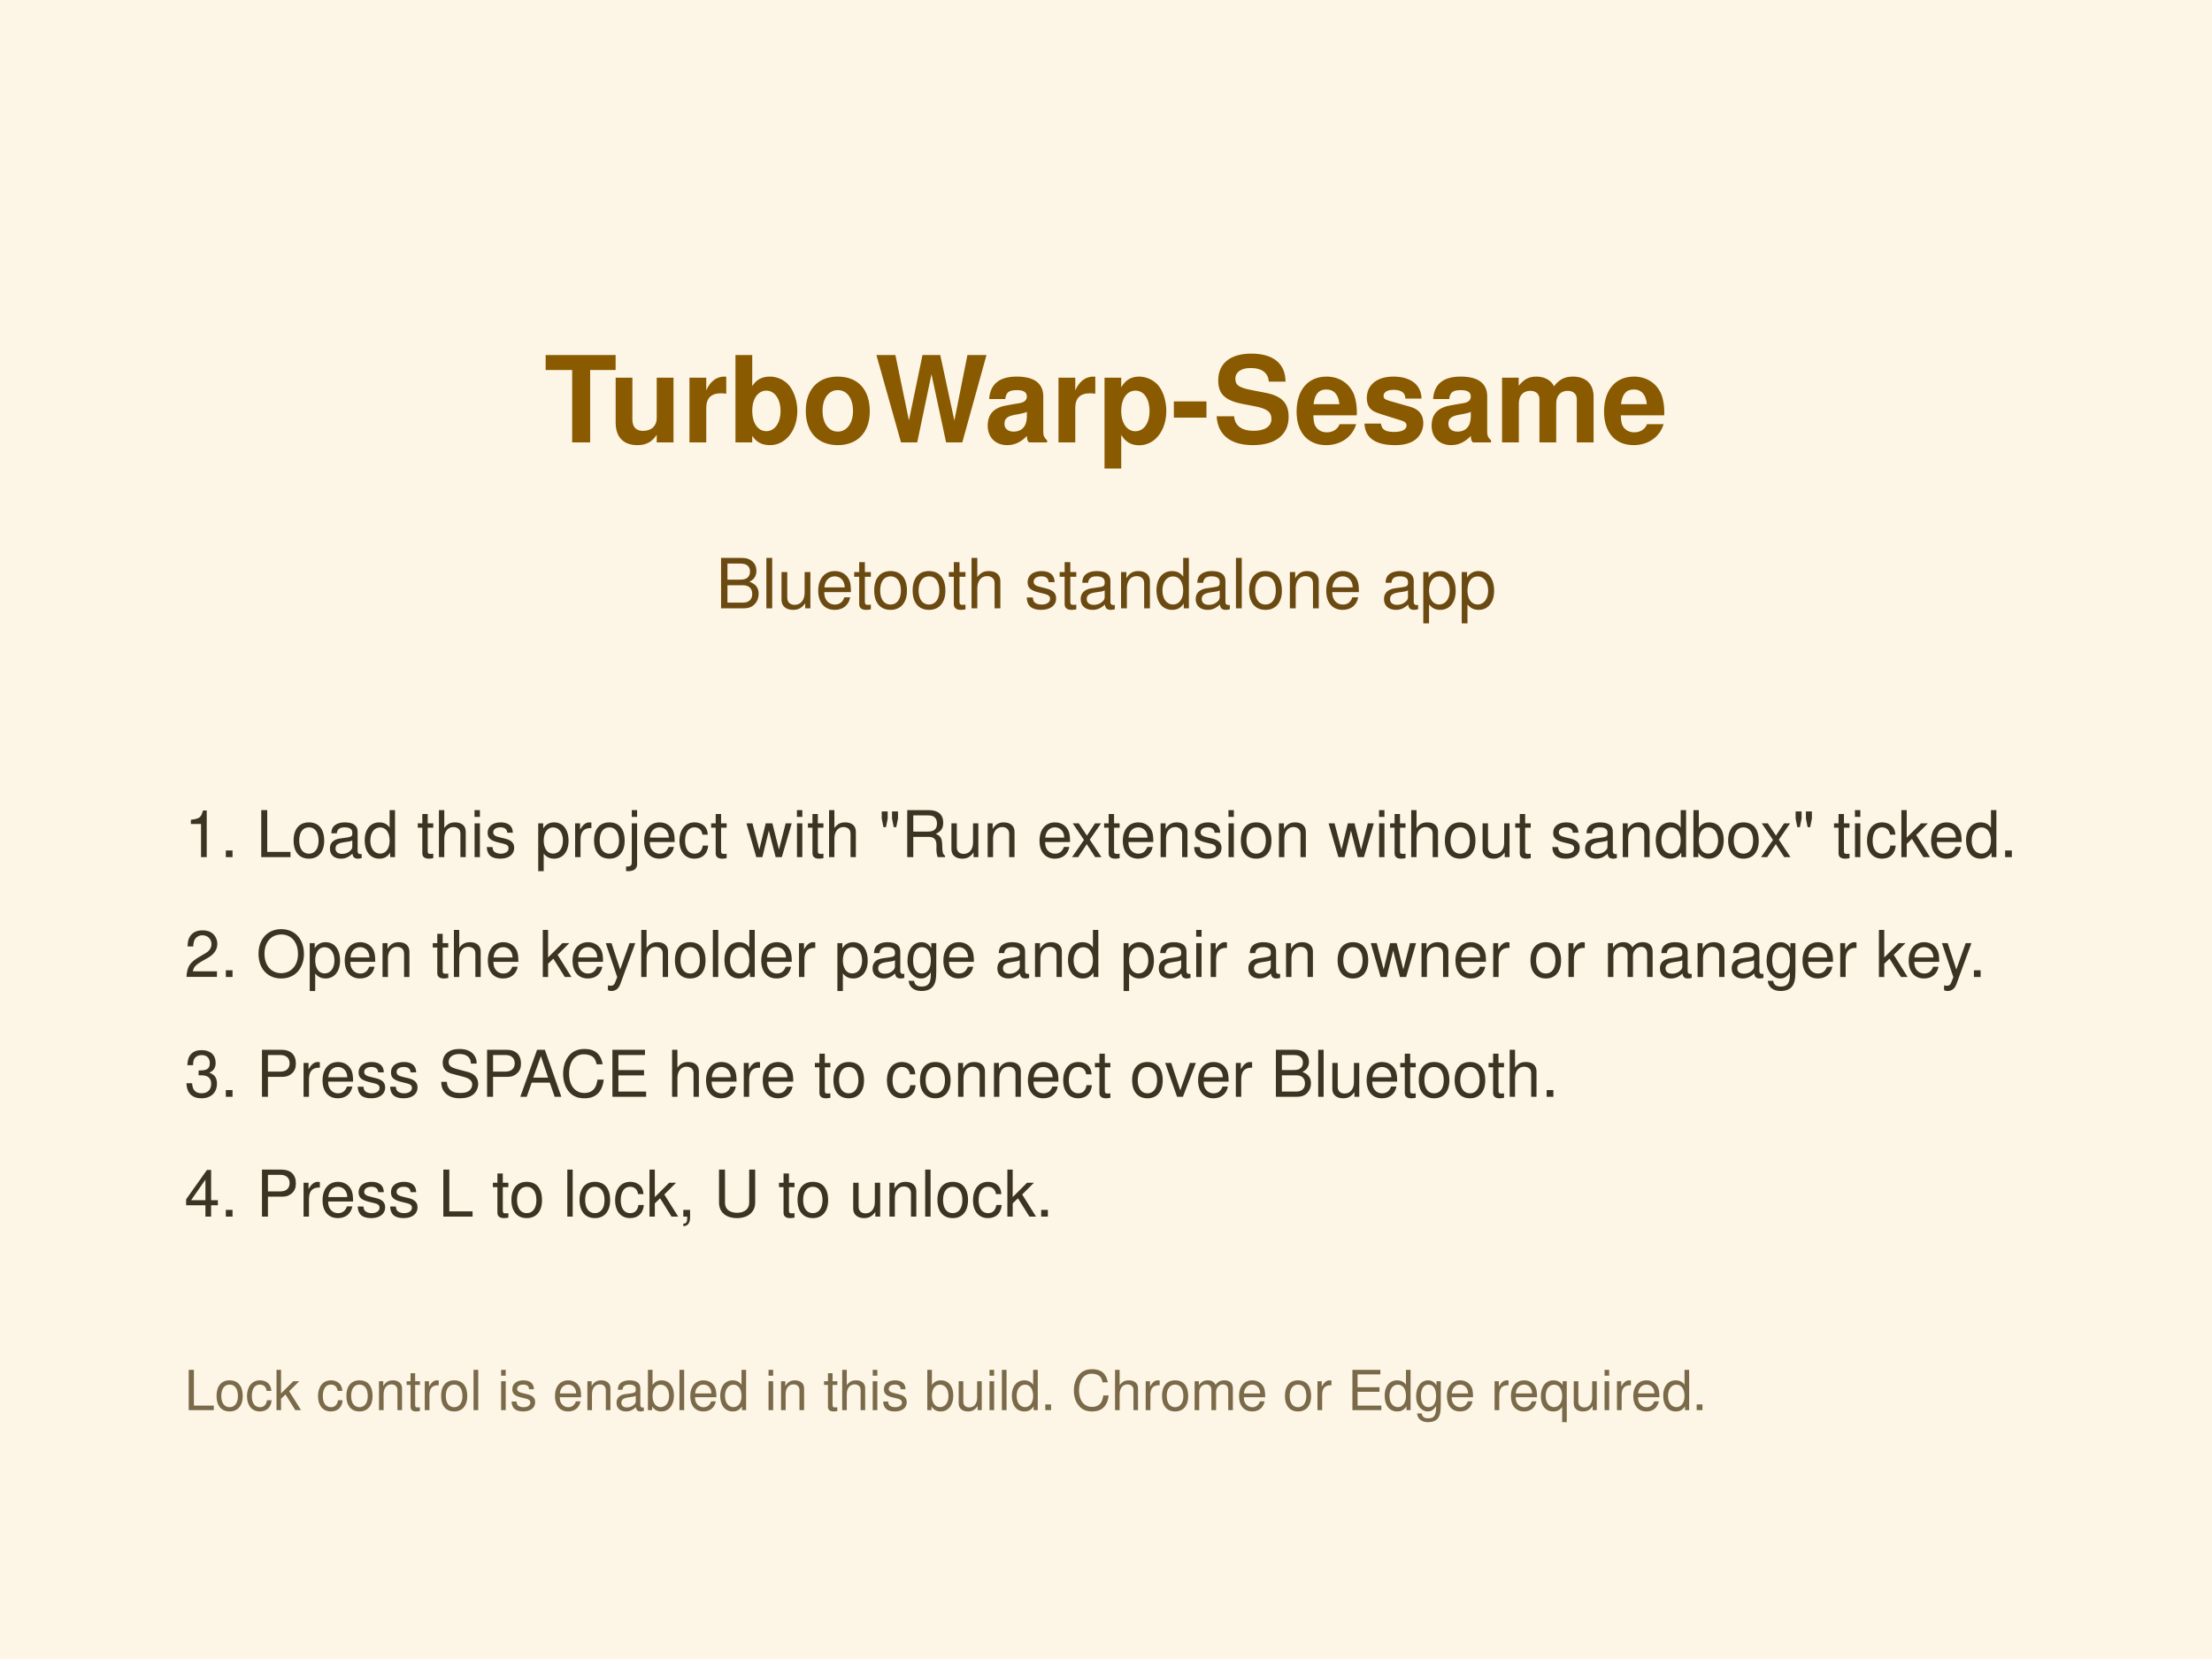
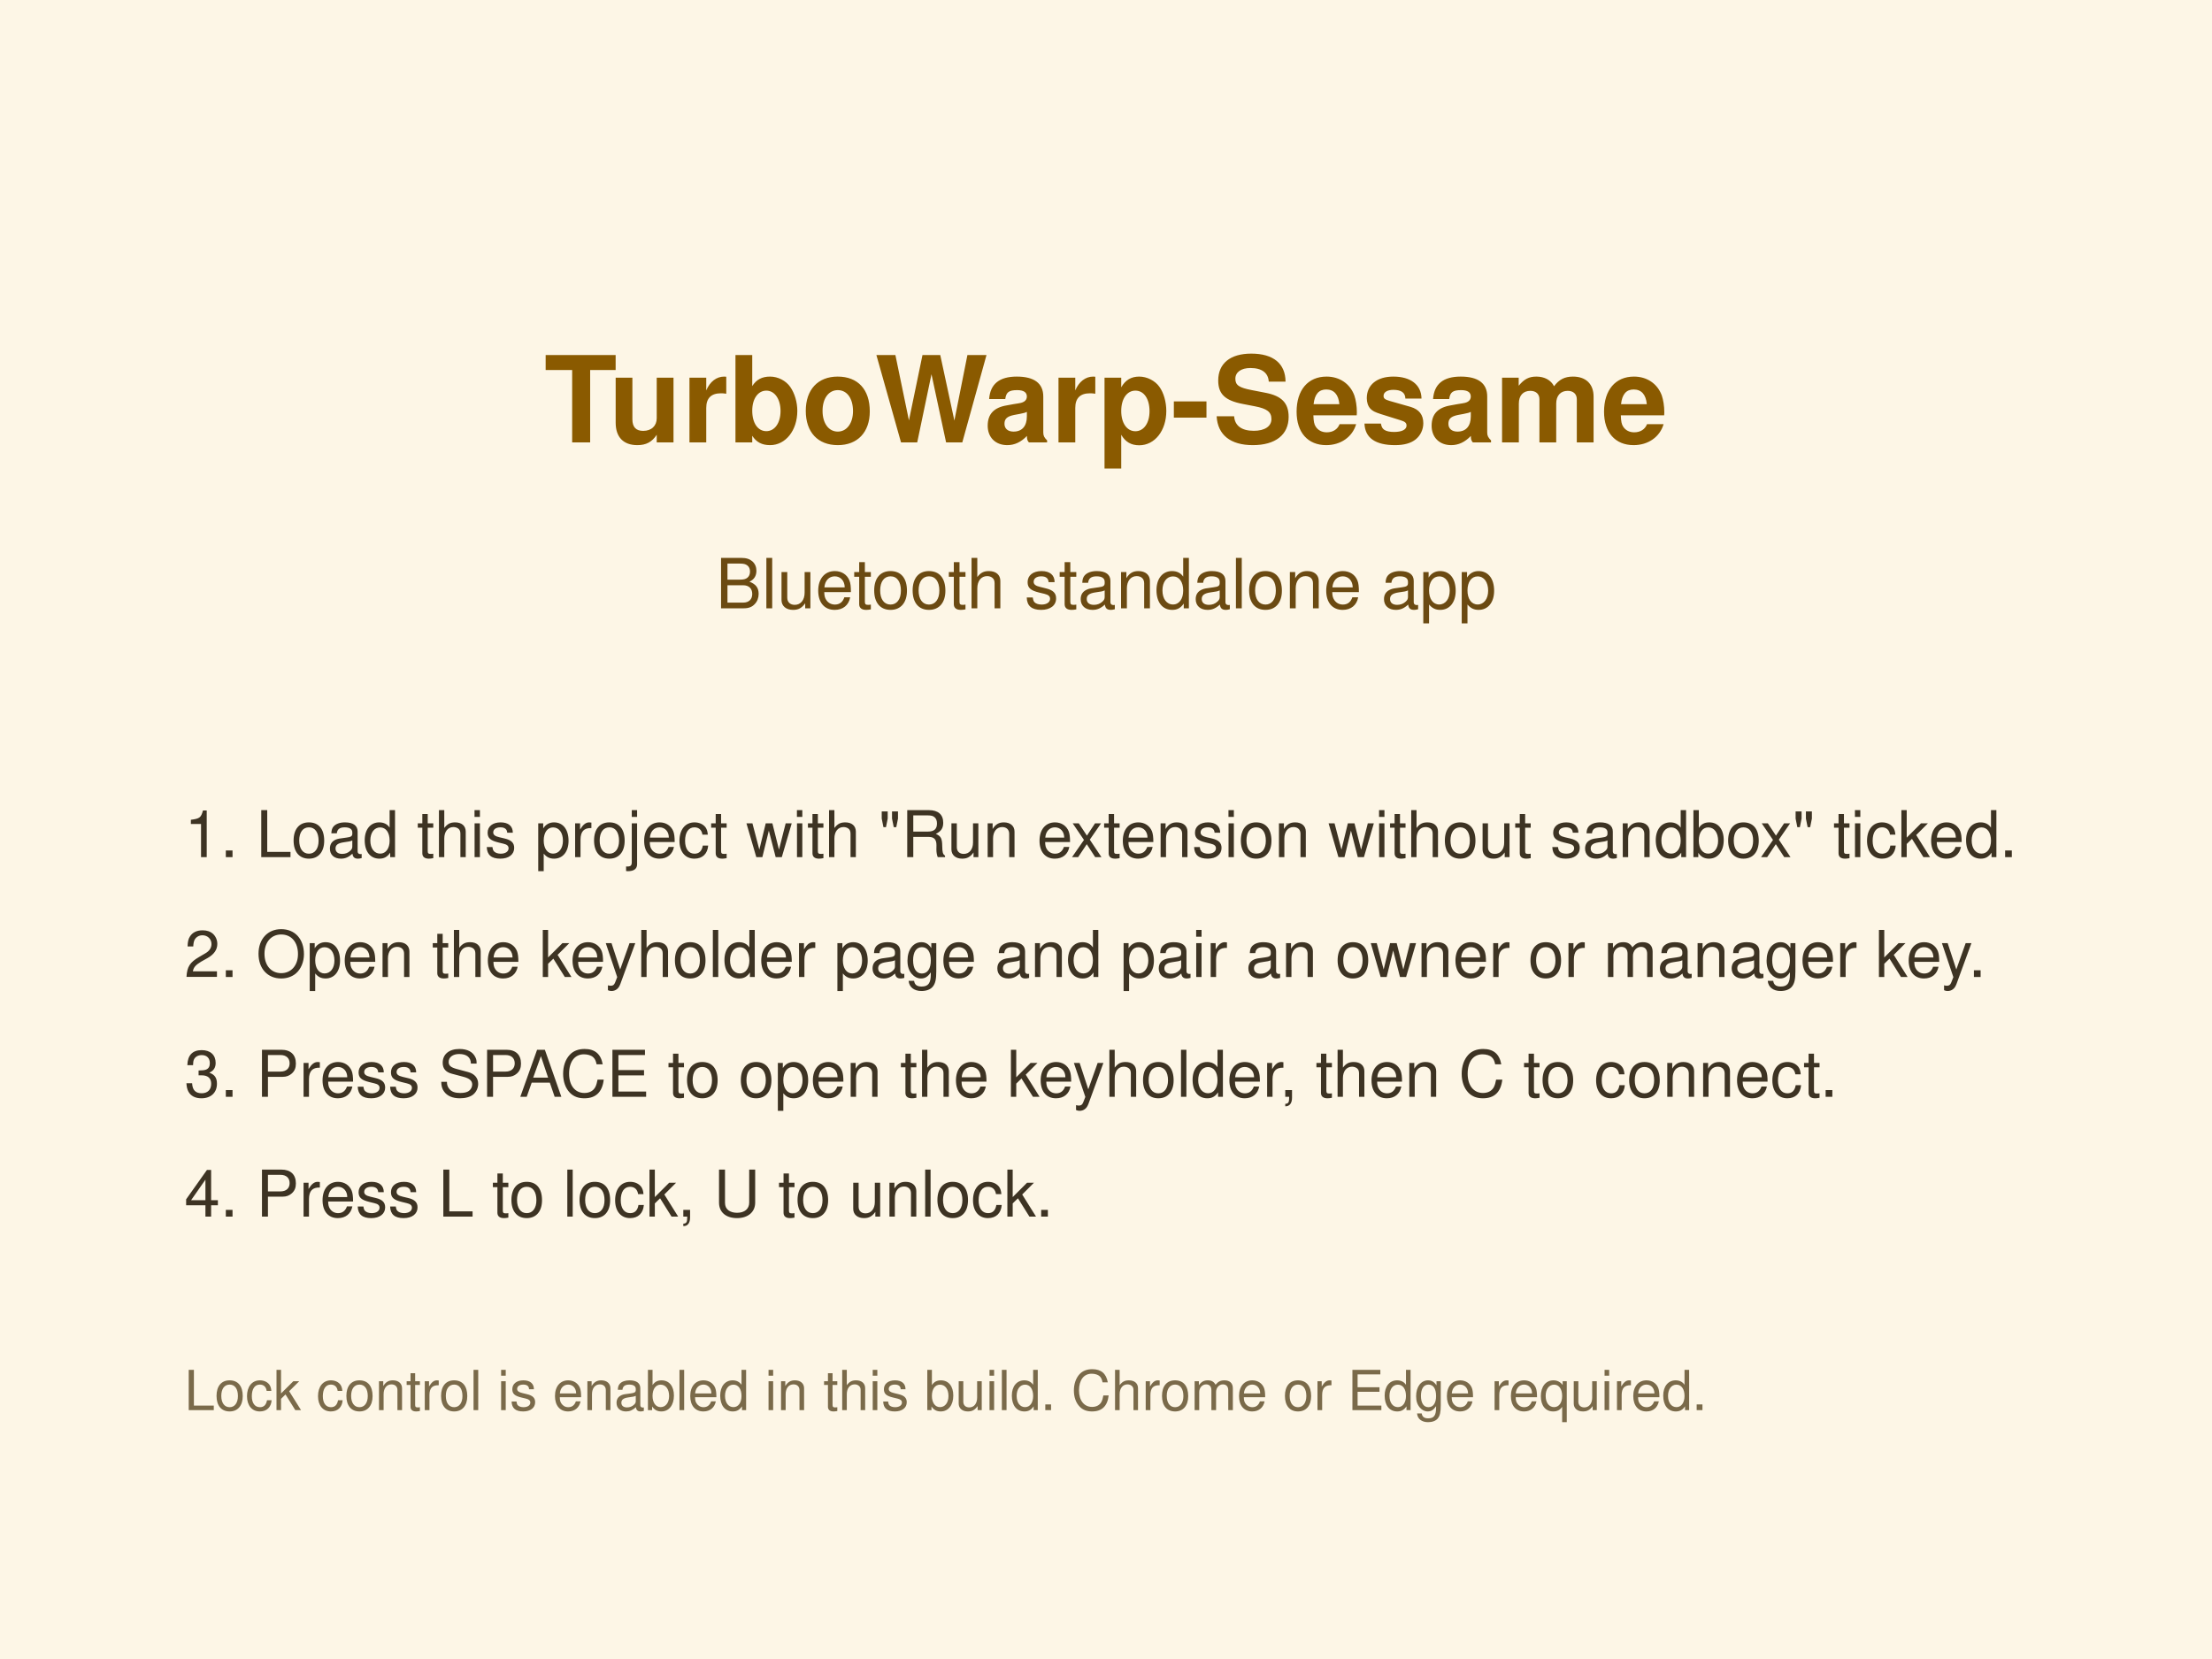
<svg xmlns="http://www.w3.org/2000/svg" width="480" height="360" viewBox="0 0 480 360">
  <rect width="480" height="360" fill="#fdf6e6" />
  <text x="240" y="96" font-family="Helvetica, Arial, sans-serif" font-size="26" font-weight="bold" fill="#8a5a00" text-anchor="middle">TurboWarp-Sesame</text>
  <text x="240" y="132" font-family="Helvetica, Arial, sans-serif" font-size="15" fill="#6b4a12" text-anchor="middle">Bluetooth standalone app</text>
  <text x="40" y="186" font-family="Helvetica, Arial, sans-serif" font-size="14" fill="#3d3323">1. Load this project with "Run extension without sandbox" ticked.</text>
  <text x="40" y="212" font-family="Helvetica, Arial, sans-serif" font-size="14" fill="#3d3323">2. Open the keyholder page and pair an owner or manager key.</text>
-   <text x="40" y="238" font-family="Helvetica, Arial, sans-serif" font-size="14" fill="#3d3323">3. Press SPACE here to connect over Bluetooth.</text>
+   <text x="40" y="238" font-family="Helvetica, Arial, sans-serif" font-size="14" fill="#3d3323">3. Press SPACE to open the keyholder, then C to connect.</text>
  <text x="40" y="264" font-family="Helvetica, Arial, sans-serif" font-size="14" fill="#3d3323">4. Press L to lock, U to unlock.</text>
  <text x="40" y="306" font-family="Helvetica, Arial, sans-serif" font-size="12" fill="#7a6a4a">Lock control is enabled in this build. Chrome or Edge required.</text>
</svg>
